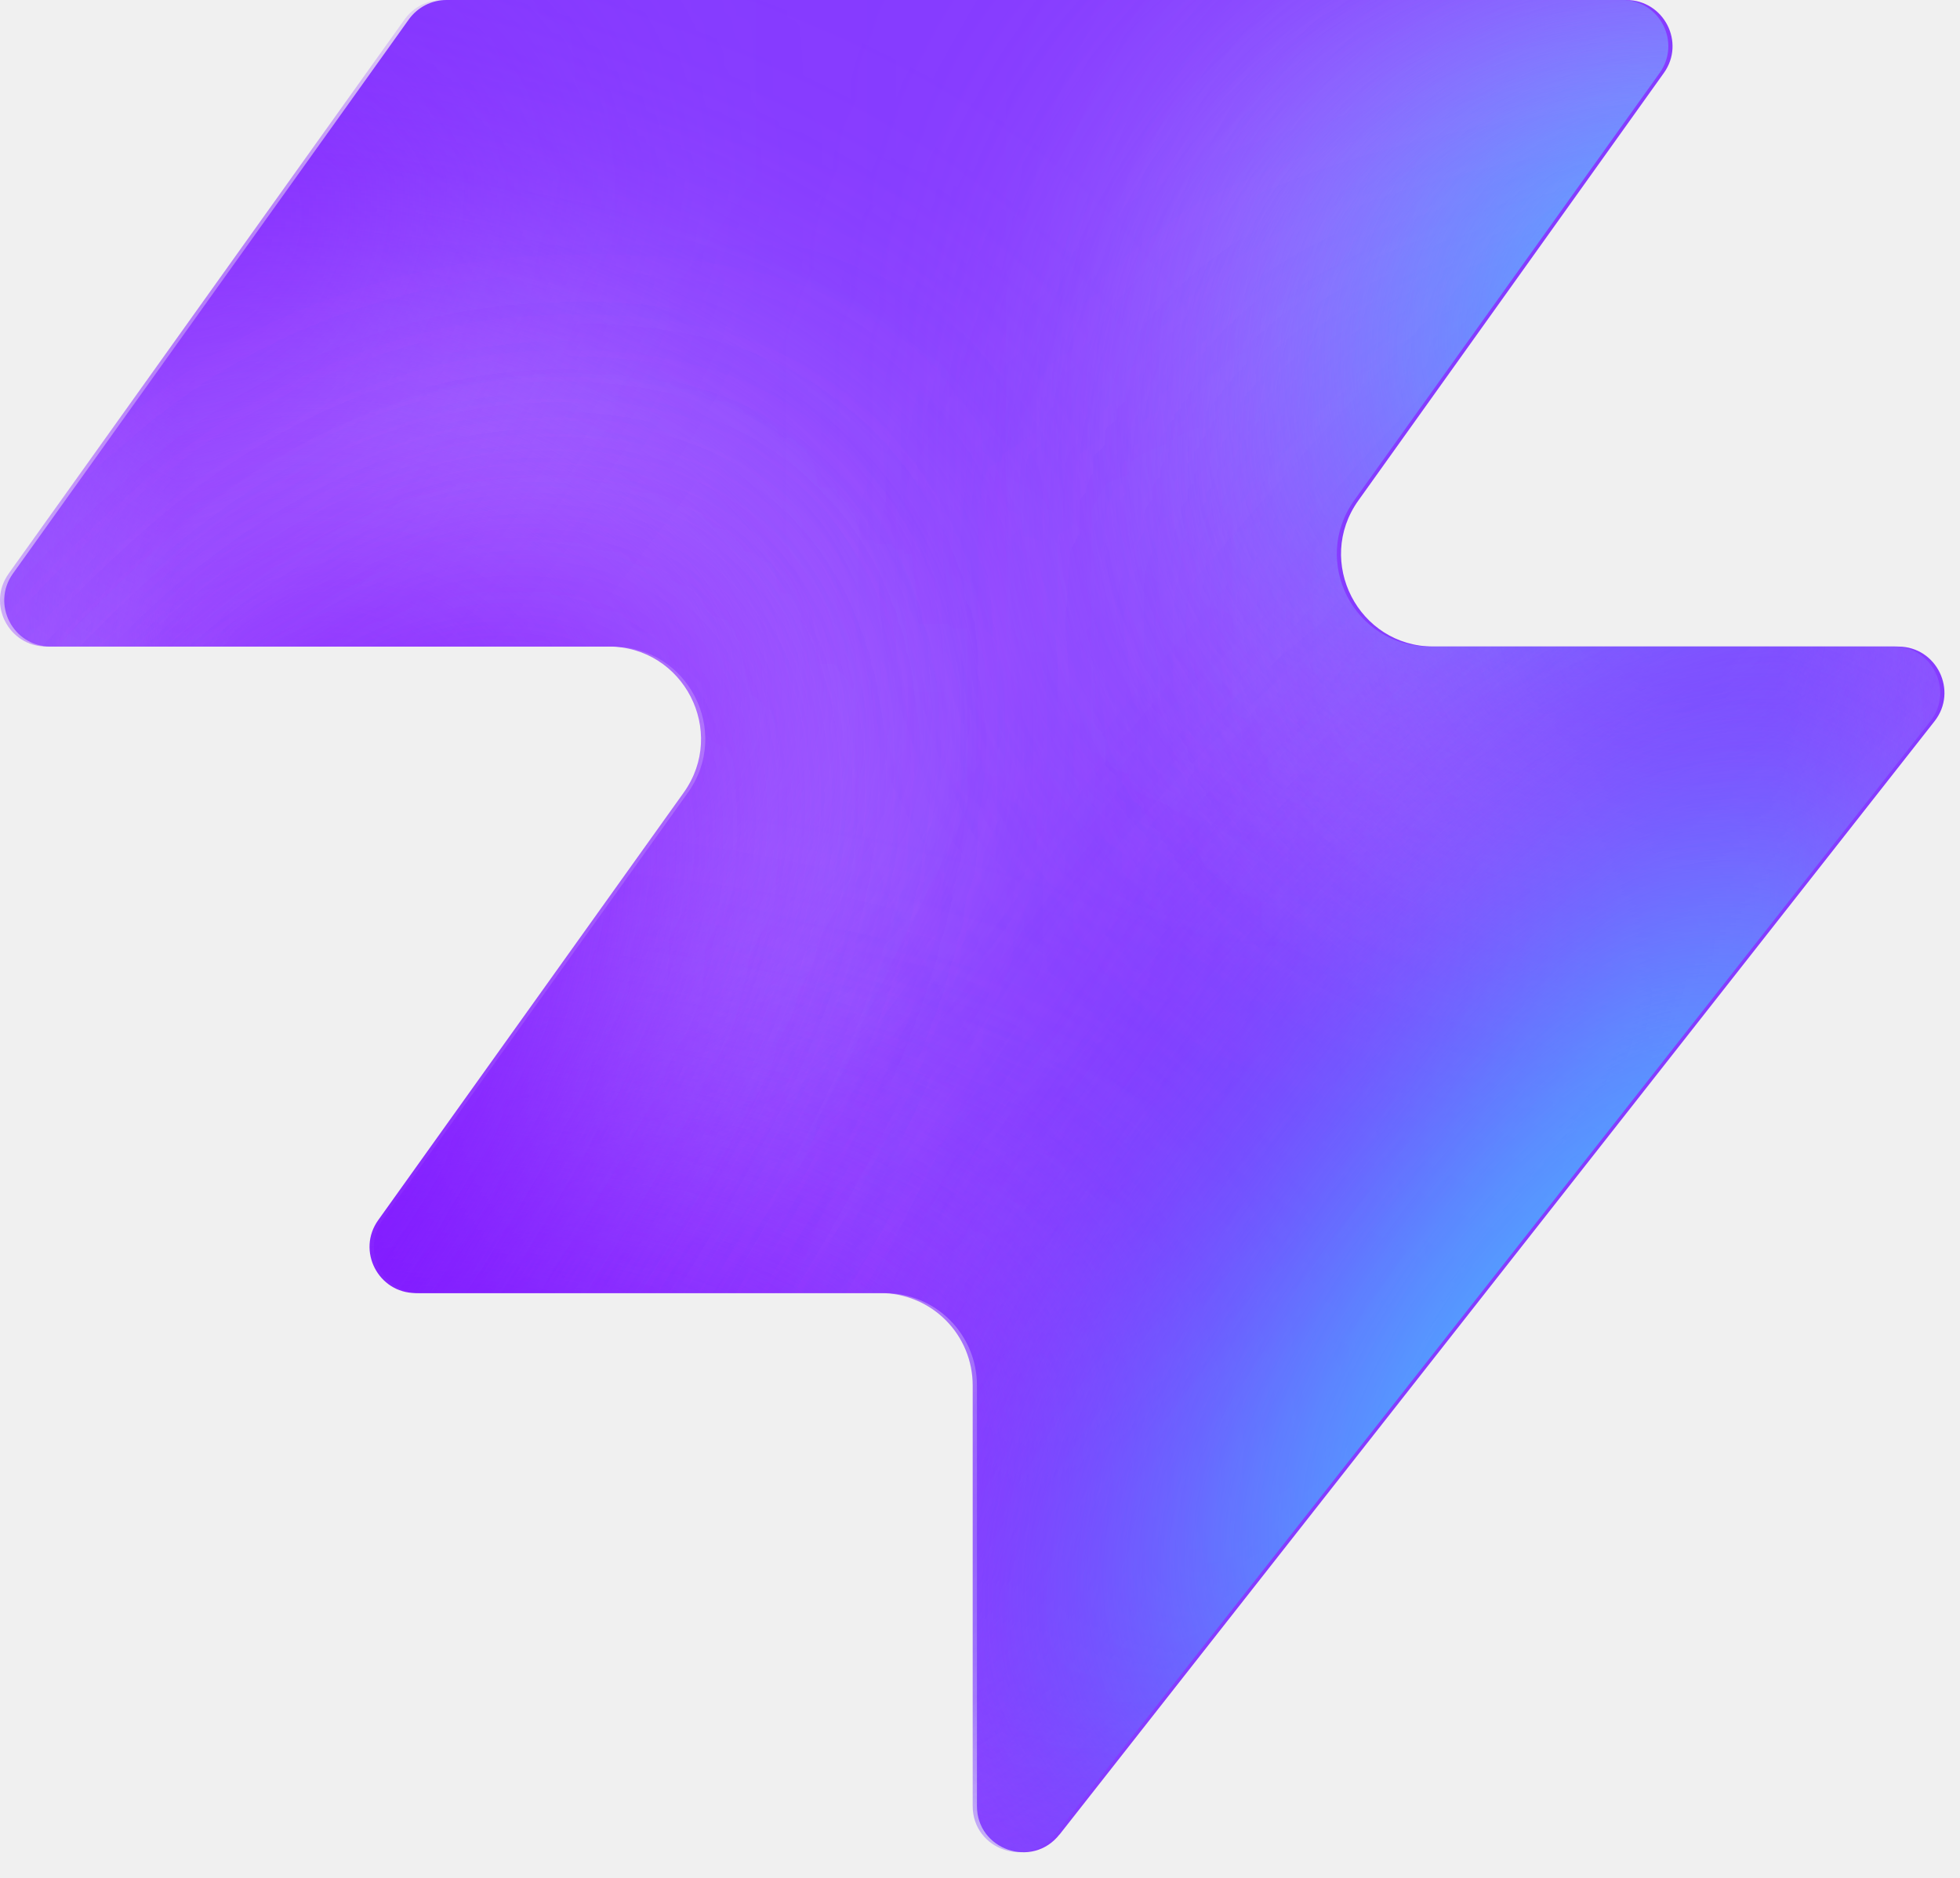
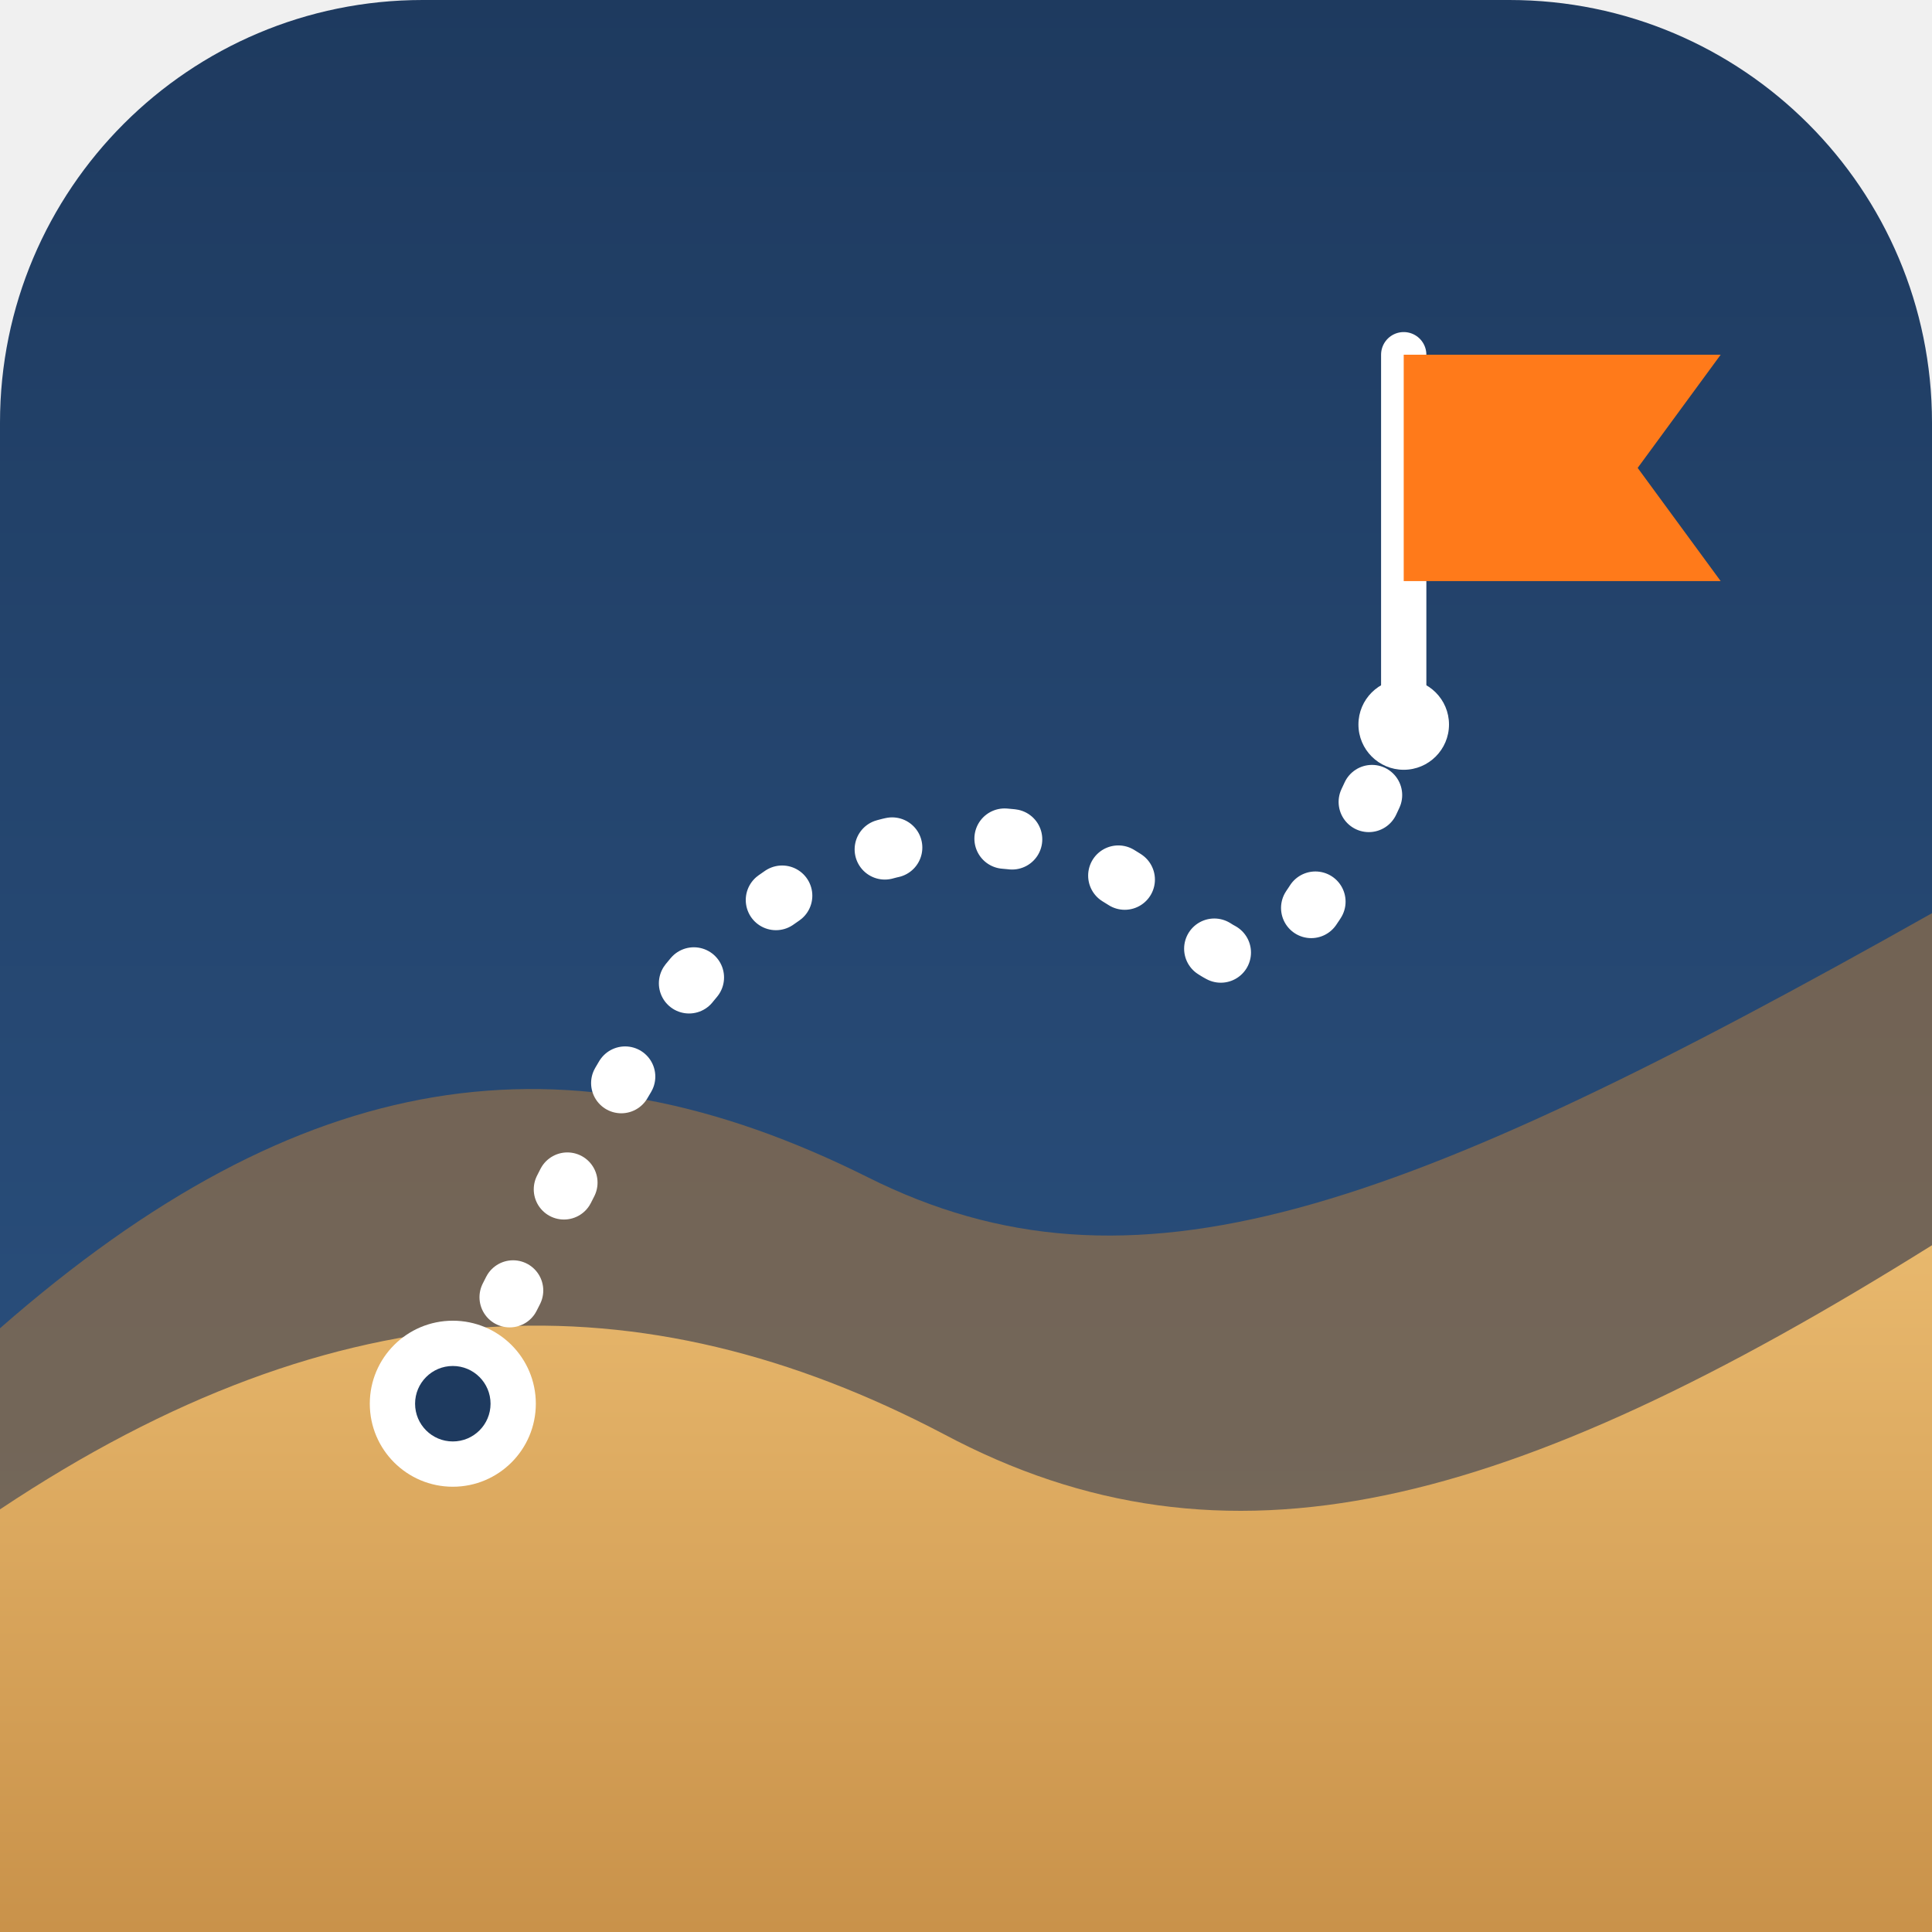
- <svg xmlns="http://www.w3.org/2000/svg" width="48" height="46" fill="none" viewBox="0 0 48 46">
-   <path fill="#863bff" d="M25.946 44.938c-.664.845-2.021.375-2.021-.698V33.937a2.26 2.26 0 0 0-2.262-2.262H10.287c-.92 0-1.456-1.04-.92-1.788l7.48-10.471c1.07-1.497 0-3.578-1.842-3.578H1.237c-.92 0-1.456-1.04-.92-1.788L10.013.474c.214-.297.556-.474.92-.474h28.894c.92 0 1.456 1.04.92 1.788l-7.48 10.471c-1.07 1.498 0 3.579 1.842 3.579h11.377c.943 0 1.473 1.088.89 1.83L25.947 44.94z" style="fill:#863bff;fill:color(display-p3 .525 .23 1);fill-opacity:1" />
-   <mask id="a" width="48" height="46" x="0" y="0" maskUnits="userSpaceOnUse" style="mask-type:alpha">
-     <path fill="#000" d="M25.842 44.938c-.664.844-2.021.375-2.021-.698V33.937a2.26 2.26 0 0 0-2.262-2.262H10.183c-.92 0-1.456-1.04-.92-1.788l7.48-10.471c1.07-1.498 0-3.579-1.842-3.579H1.133c-.92 0-1.456-1.04-.92-1.787L9.91.473c.214-.297.556-.474.92-.474h28.894c.92 0 1.456 1.04.92 1.788l-7.48 10.471c-1.07 1.498 0 3.578 1.842 3.578h11.377c.943 0 1.473 1.088.89 1.832L25.843 44.94z" style="fill:#000;fill-opacity:1" />
-   </mask>
-   <g mask="url(#a)">
-     <g filter="url(#b)">
-       <ellipse cx="5.508" cy="14.704" fill="#ede6ff" rx="5.508" ry="14.704" style="fill:#ede6ff;fill:color(display-p3 .927 .903 1);fill-opacity:1" transform="matrix(.00324 1 1 -.00324 -4.47 31.516)" />
-     </g>
-     <g filter="url(#c)">
-       <ellipse cx="10.399" cy="29.851" fill="#ede6ff" rx="10.399" ry="29.851" style="fill:#ede6ff;fill:color(display-p3 .927 .903 1);fill-opacity:1" transform="matrix(.00324 1 1 -.00324 -39.328 7.883)" />
-     </g>
-     <g filter="url(#d)">
-       <ellipse cx="5.508" cy="30.487" fill="#7e14ff" rx="5.508" ry="30.487" style="fill:#7e14ff;fill:color(display-p3 .492 .077 1);fill-opacity:1" transform="rotate(89.814 -25.913 -14.639)scale(1 -1)" />
-     </g>
-     <g filter="url(#e)">
-       <ellipse cx="5.508" cy="30.599" fill="#7e14ff" rx="5.508" ry="30.599" style="fill:#7e14ff;fill:color(display-p3 .492 .077 1);fill-opacity:1" transform="rotate(89.814 -32.644 -3.334)scale(1 -1)" />
-     </g>
-     <g filter="url(#f)">
-       <ellipse cx="5.508" cy="30.599" fill="#7e14ff" rx="5.508" ry="30.599" style="fill:#7e14ff;fill:color(display-p3 .492 .077 1);fill-opacity:1" transform="matrix(.00324 1 1 -.00324 -34.34 30.47)" />
-     </g>
-     <g filter="url(#g)">
-       <ellipse cx="14.072" cy="22.078" fill="#ede6ff" rx="14.072" ry="22.078" style="fill:#ede6ff;fill:color(display-p3 .927 .903 1);fill-opacity:1" transform="rotate(93.35 24.506 48.493)scale(-1 1)" />
-     </g>
-     <g filter="url(#h)">
-       <ellipse cx="3.47" cy="21.501" fill="#7e14ff" rx="3.47" ry="21.501" style="fill:#7e14ff;fill:color(display-p3 .492 .077 1);fill-opacity:1" transform="rotate(89.009 28.708 47.59)scale(-1 1)" />
-     </g>
-     <g filter="url(#i)">
-       <ellipse cx="3.47" cy="21.501" fill="#7e14ff" rx="3.47" ry="21.501" style="fill:#7e14ff;fill:color(display-p3 .492 .077 1);fill-opacity:1" transform="rotate(89.009 28.708 47.59)scale(-1 1)" />
-     </g>
-     <g filter="url(#j)">
-       <ellipse cx=".387" cy="8.972" fill="#7e14ff" rx="4.407" ry="29.108" style="fill:#7e14ff;fill:color(display-p3 .492 .077 1);fill-opacity:1" transform="rotate(39.51 .387 8.972)" />
-     </g>
-     <g filter="url(#k)">
-       <ellipse cx="47.523" cy="-6.092" fill="#7e14ff" rx="4.407" ry="29.108" style="fill:#7e14ff;fill:color(display-p3 .492 .077 1);fill-opacity:1" transform="rotate(37.892 47.523 -6.092)" />
-     </g>
-     <g filter="url(#l)">
-       <ellipse cx="41.412" cy="6.333" fill="#47bfff" rx="5.971" ry="9.665" style="fill:#47bfff;fill:color(display-p3 .28 .748 1);fill-opacity:1" transform="rotate(37.892 41.412 6.333)" />
-     </g>
-     <g filter="url(#m)">
-       <ellipse cx="-1.879" cy="38.332" fill="#7e14ff" rx="4.407" ry="29.108" style="fill:#7e14ff;fill:color(display-p3 .492 .077 1);fill-opacity:1" transform="rotate(37.892 -1.88 38.332)" />
-     </g>
-     <g filter="url(#n)">
-       <ellipse cx="-1.879" cy="38.332" fill="#7e14ff" rx="4.407" ry="29.108" style="fill:#7e14ff;fill:color(display-p3 .492 .077 1);fill-opacity:1" transform="rotate(37.892 -1.88 38.332)" />
-     </g>
-     <g filter="url(#o)">
-       <ellipse cx="35.651" cy="29.907" fill="#7e14ff" rx="4.407" ry="29.108" style="fill:#7e14ff;fill:color(display-p3 .492 .077 1);fill-opacity:1" transform="rotate(37.892 35.651 29.907)" />
-     </g>
-     <g filter="url(#p)">
-       <ellipse cx="38.418" cy="32.4" fill="#47bfff" rx="5.971" ry="15.297" style="fill:#47bfff;fill:color(display-p3 .28 .748 1);fill-opacity:1" transform="rotate(37.892 38.418 32.4)" />
-     </g>
-   </g>
+ <svg xmlns="http://www.w3.org/2000/svg" viewBox="0 0 512 512">
  <defs>
-     <filter id="b" width="60.045" height="41.654" x="-19.77" y="16.149" color-interpolation-filters="sRGB" filterUnits="userSpaceOnUse">
-       <feFlood flood-opacity="0" result="BackgroundImageFix" />
-       <feBlend in="SourceGraphic" in2="BackgroundImageFix" result="shape" />
-       <feGaussianBlur result="effect1_foregroundBlur_2002_17158" stdDeviation="7.659" />
-     </filter>
-     <filter id="c" width="90.34" height="51.437" x="-54.613" y="-7.533" color-interpolation-filters="sRGB" filterUnits="userSpaceOnUse">
-       <feFlood flood-opacity="0" result="BackgroundImageFix" />
-       <feBlend in="SourceGraphic" in2="BackgroundImageFix" result="shape" />
-       <feGaussianBlur result="effect1_foregroundBlur_2002_17158" stdDeviation="7.659" />
-     </filter>
-     <filter id="d" width="79.355" height="29.4" x="-49.64" y="2.03" color-interpolation-filters="sRGB" filterUnits="userSpaceOnUse">
-       <feFlood flood-opacity="0" result="BackgroundImageFix" />
-       <feBlend in="SourceGraphic" in2="BackgroundImageFix" result="shape" />
-       <feGaussianBlur result="effect1_foregroundBlur_2002_17158" stdDeviation="4.596" />
-     </filter>
-     <filter id="e" width="79.579" height="29.4" x="-45.045" y="20.029" color-interpolation-filters="sRGB" filterUnits="userSpaceOnUse">
-       <feFlood flood-opacity="0" result="BackgroundImageFix" />
-       <feBlend in="SourceGraphic" in2="BackgroundImageFix" result="shape" />
-       <feGaussianBlur result="effect1_foregroundBlur_2002_17158" stdDeviation="4.596" />
-     </filter>
-     <filter id="f" width="79.579" height="29.4" x="-43.513" y="21.178" color-interpolation-filters="sRGB" filterUnits="userSpaceOnUse">
-       <feFlood flood-opacity="0" result="BackgroundImageFix" />
-       <feBlend in="SourceGraphic" in2="BackgroundImageFix" result="shape" />
-       <feGaussianBlur result="effect1_foregroundBlur_2002_17158" stdDeviation="4.596" />
-     </filter>
-     <filter id="g" width="74.749" height="58.852" x="15.756" y="-17.901" color-interpolation-filters="sRGB" filterUnits="userSpaceOnUse">
-       <feFlood flood-opacity="0" result="BackgroundImageFix" />
-       <feBlend in="SourceGraphic" in2="BackgroundImageFix" result="shape" />
-       <feGaussianBlur result="effect1_foregroundBlur_2002_17158" stdDeviation="7.659" />
-     </filter>
-     <filter id="h" width="61.377" height="25.362" x="23.548" y="2.284" color-interpolation-filters="sRGB" filterUnits="userSpaceOnUse">
-       <feFlood flood-opacity="0" result="BackgroundImageFix" />
-       <feBlend in="SourceGraphic" in2="BackgroundImageFix" result="shape" />
-       <feGaussianBlur result="effect1_foregroundBlur_2002_17158" stdDeviation="4.596" />
-     </filter>
-     <filter id="i" width="61.377" height="25.362" x="23.548" y="2.284" color-interpolation-filters="sRGB" filterUnits="userSpaceOnUse">
-       <feFlood flood-opacity="0" result="BackgroundImageFix" />
-       <feBlend in="SourceGraphic" in2="BackgroundImageFix" result="shape" />
-       <feGaussianBlur result="effect1_foregroundBlur_2002_17158" stdDeviation="4.596" />
-     </filter>
-     <filter id="j" width="56.045" height="63.649" x="-27.636" y="-22.853" color-interpolation-filters="sRGB" filterUnits="userSpaceOnUse">
-       <feFlood flood-opacity="0" result="BackgroundImageFix" />
-       <feBlend in="SourceGraphic" in2="BackgroundImageFix" result="shape" />
-       <feGaussianBlur result="effect1_foregroundBlur_2002_17158" stdDeviation="4.596" />
-     </filter>
-     <filter id="k" width="54.814" height="64.646" x="20.116" y="-38.415" color-interpolation-filters="sRGB" filterUnits="userSpaceOnUse">
-       <feFlood flood-opacity="0" result="BackgroundImageFix" />
-       <feBlend in="SourceGraphic" in2="BackgroundImageFix" result="shape" />
-       <feGaussianBlur result="effect1_foregroundBlur_2002_17158" stdDeviation="4.596" />
-     </filter>
-     <filter id="l" width="33.541" height="35.313" x="24.641" y="-11.323" color-interpolation-filters="sRGB" filterUnits="userSpaceOnUse">
-       <feFlood flood-opacity="0" result="BackgroundImageFix" />
-       <feBlend in="SourceGraphic" in2="BackgroundImageFix" result="shape" />
-       <feGaussianBlur result="effect1_foregroundBlur_2002_17158" stdDeviation="4.596" />
-     </filter>
-     <filter id="m" width="54.814" height="64.646" x="-29.286" y="6.009" color-interpolation-filters="sRGB" filterUnits="userSpaceOnUse">
-       <feFlood flood-opacity="0" result="BackgroundImageFix" />
-       <feBlend in="SourceGraphic" in2="BackgroundImageFix" result="shape" />
-       <feGaussianBlur result="effect1_foregroundBlur_2002_17158" stdDeviation="4.596" />
-     </filter>
-     <filter id="n" width="54.814" height="64.646" x="-29.286" y="6.009" color-interpolation-filters="sRGB" filterUnits="userSpaceOnUse">
-       <feFlood flood-opacity="0" result="BackgroundImageFix" />
-       <feBlend in="SourceGraphic" in2="BackgroundImageFix" result="shape" />
-       <feGaussianBlur result="effect1_foregroundBlur_2002_17158" stdDeviation="4.596" />
-     </filter>
-     <filter id="o" width="54.814" height="64.646" x="8.244" y="-2.416" color-interpolation-filters="sRGB" filterUnits="userSpaceOnUse">
-       <feFlood flood-opacity="0" result="BackgroundImageFix" />
-       <feBlend in="SourceGraphic" in2="BackgroundImageFix" result="shape" />
-       <feGaussianBlur result="effect1_foregroundBlur_2002_17158" stdDeviation="4.596" />
-     </filter>
-     <filter id="p" width="39.409" height="43.623" x="18.713" y="10.588" color-interpolation-filters="sRGB" filterUnits="userSpaceOnUse">
-       <feFlood flood-opacity="0" result="BackgroundImageFix" />
-       <feBlend in="SourceGraphic" in2="BackgroundImageFix" result="shape" />
-       <feGaussianBlur result="effect1_foregroundBlur_2002_17158" stdDeviation="4.596" />
-     </filter>
+     <linearGradient id="sky" x1="0" y1="0" x2="0" y2="1">
+       <stop offset="0" stop-color="#1e3a5f" />
+       <stop offset="1" stop-color="#2d5585" />
+     </linearGradient>
+     <linearGradient id="sand" x1="0" y1="0" x2="0" y2="1">
+       <stop offset="0" stop-color="#e8b86d" />
+       <stop offset="1" stop-color="#c9924a" />
+     </linearGradient>
  </defs>
+   <rect width="512" height="512" rx="112" fill="url(#sky)" />
+   <path d="M0 352c80-70 150-80 230-40 70 35 140 10 282-70v270H0z" fill="#b07a3c" opacity=".55" />
+   <path d="M0 400c90-60 170-62 250-20 75 40 150 20 262-50v182H0z" fill="url(#sand)" />
+   <path d="M120 372c40-70 60-150 140-150 70 0 60 90 112-30" fill="none" stroke="#fff" stroke-width="16" stroke-linecap="round" stroke-dasharray="2 30" />
+   <circle cx="120" cy="372" r="22" fill="#fff" />
+   <circle cx="120" cy="372" r="10" fill="#1e3a5f" />
+   <path d="M372 192v-98" stroke="#fff" stroke-width="12" stroke-linecap="round" />
+   <path d="M372 94h84l-22 30 22 30h-84z" fill="#ff7a1a" />
+   <circle cx="372" cy="192" r="12" fill="#fff" />
</svg>
